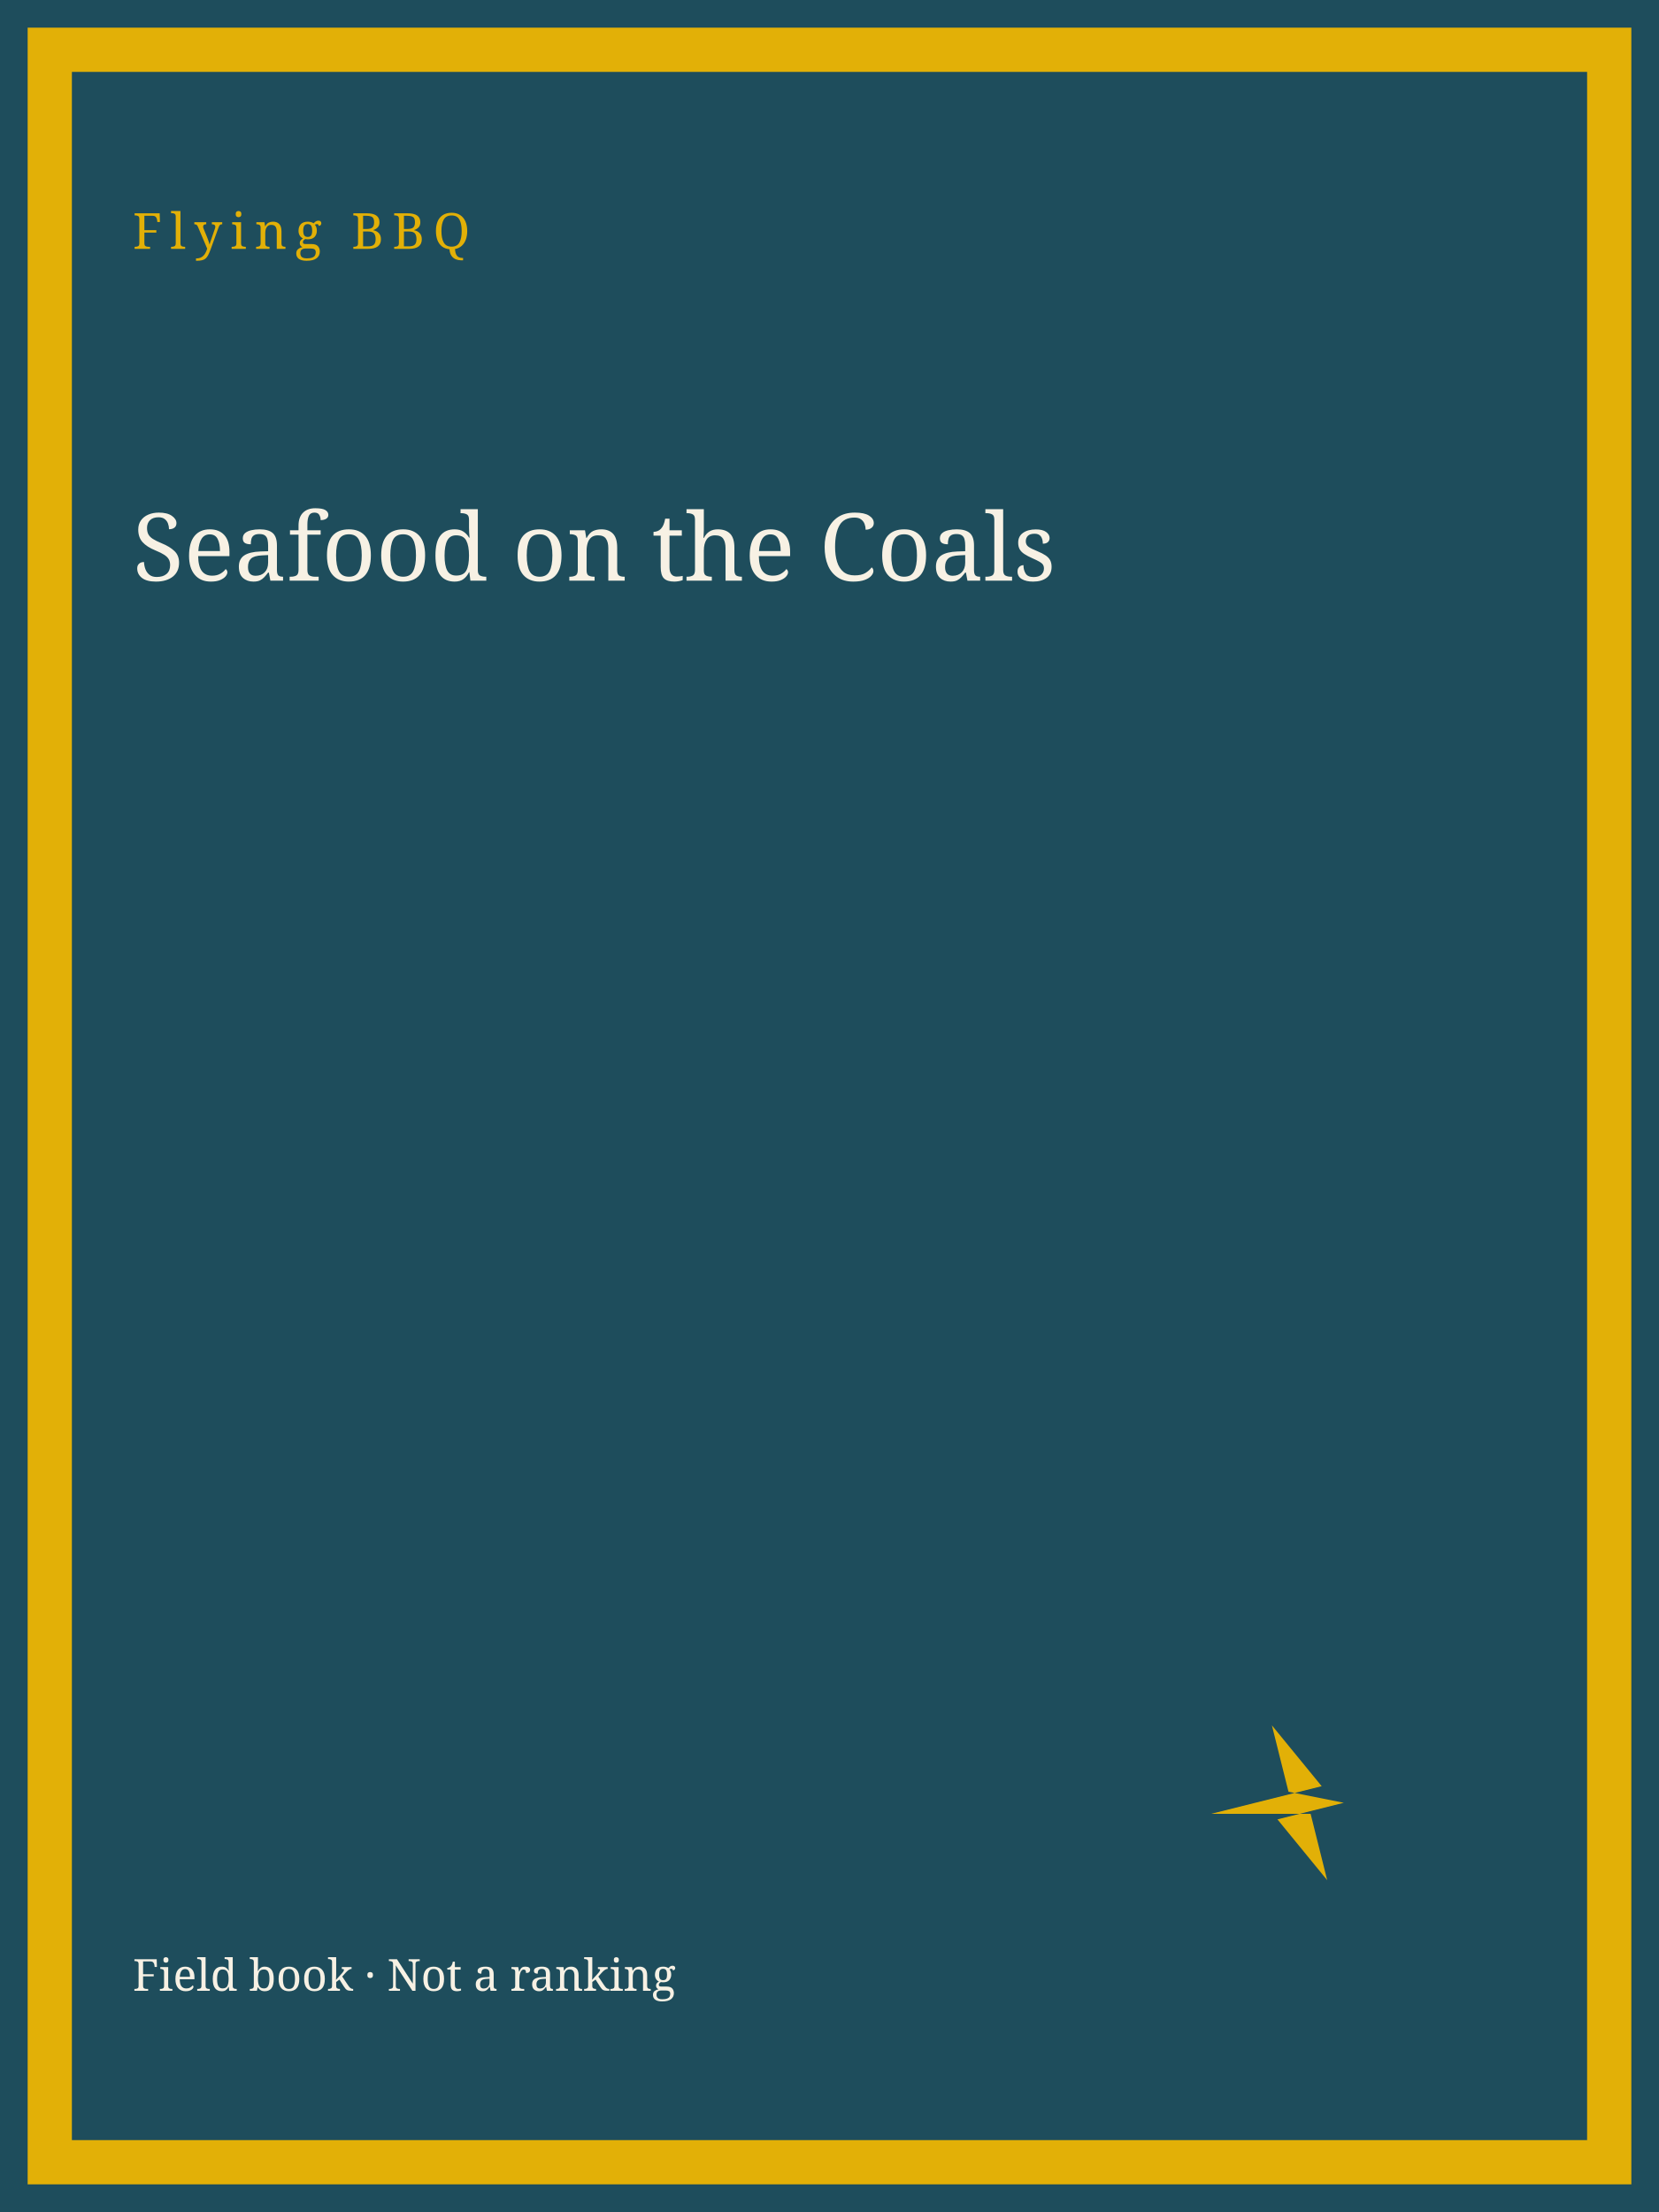
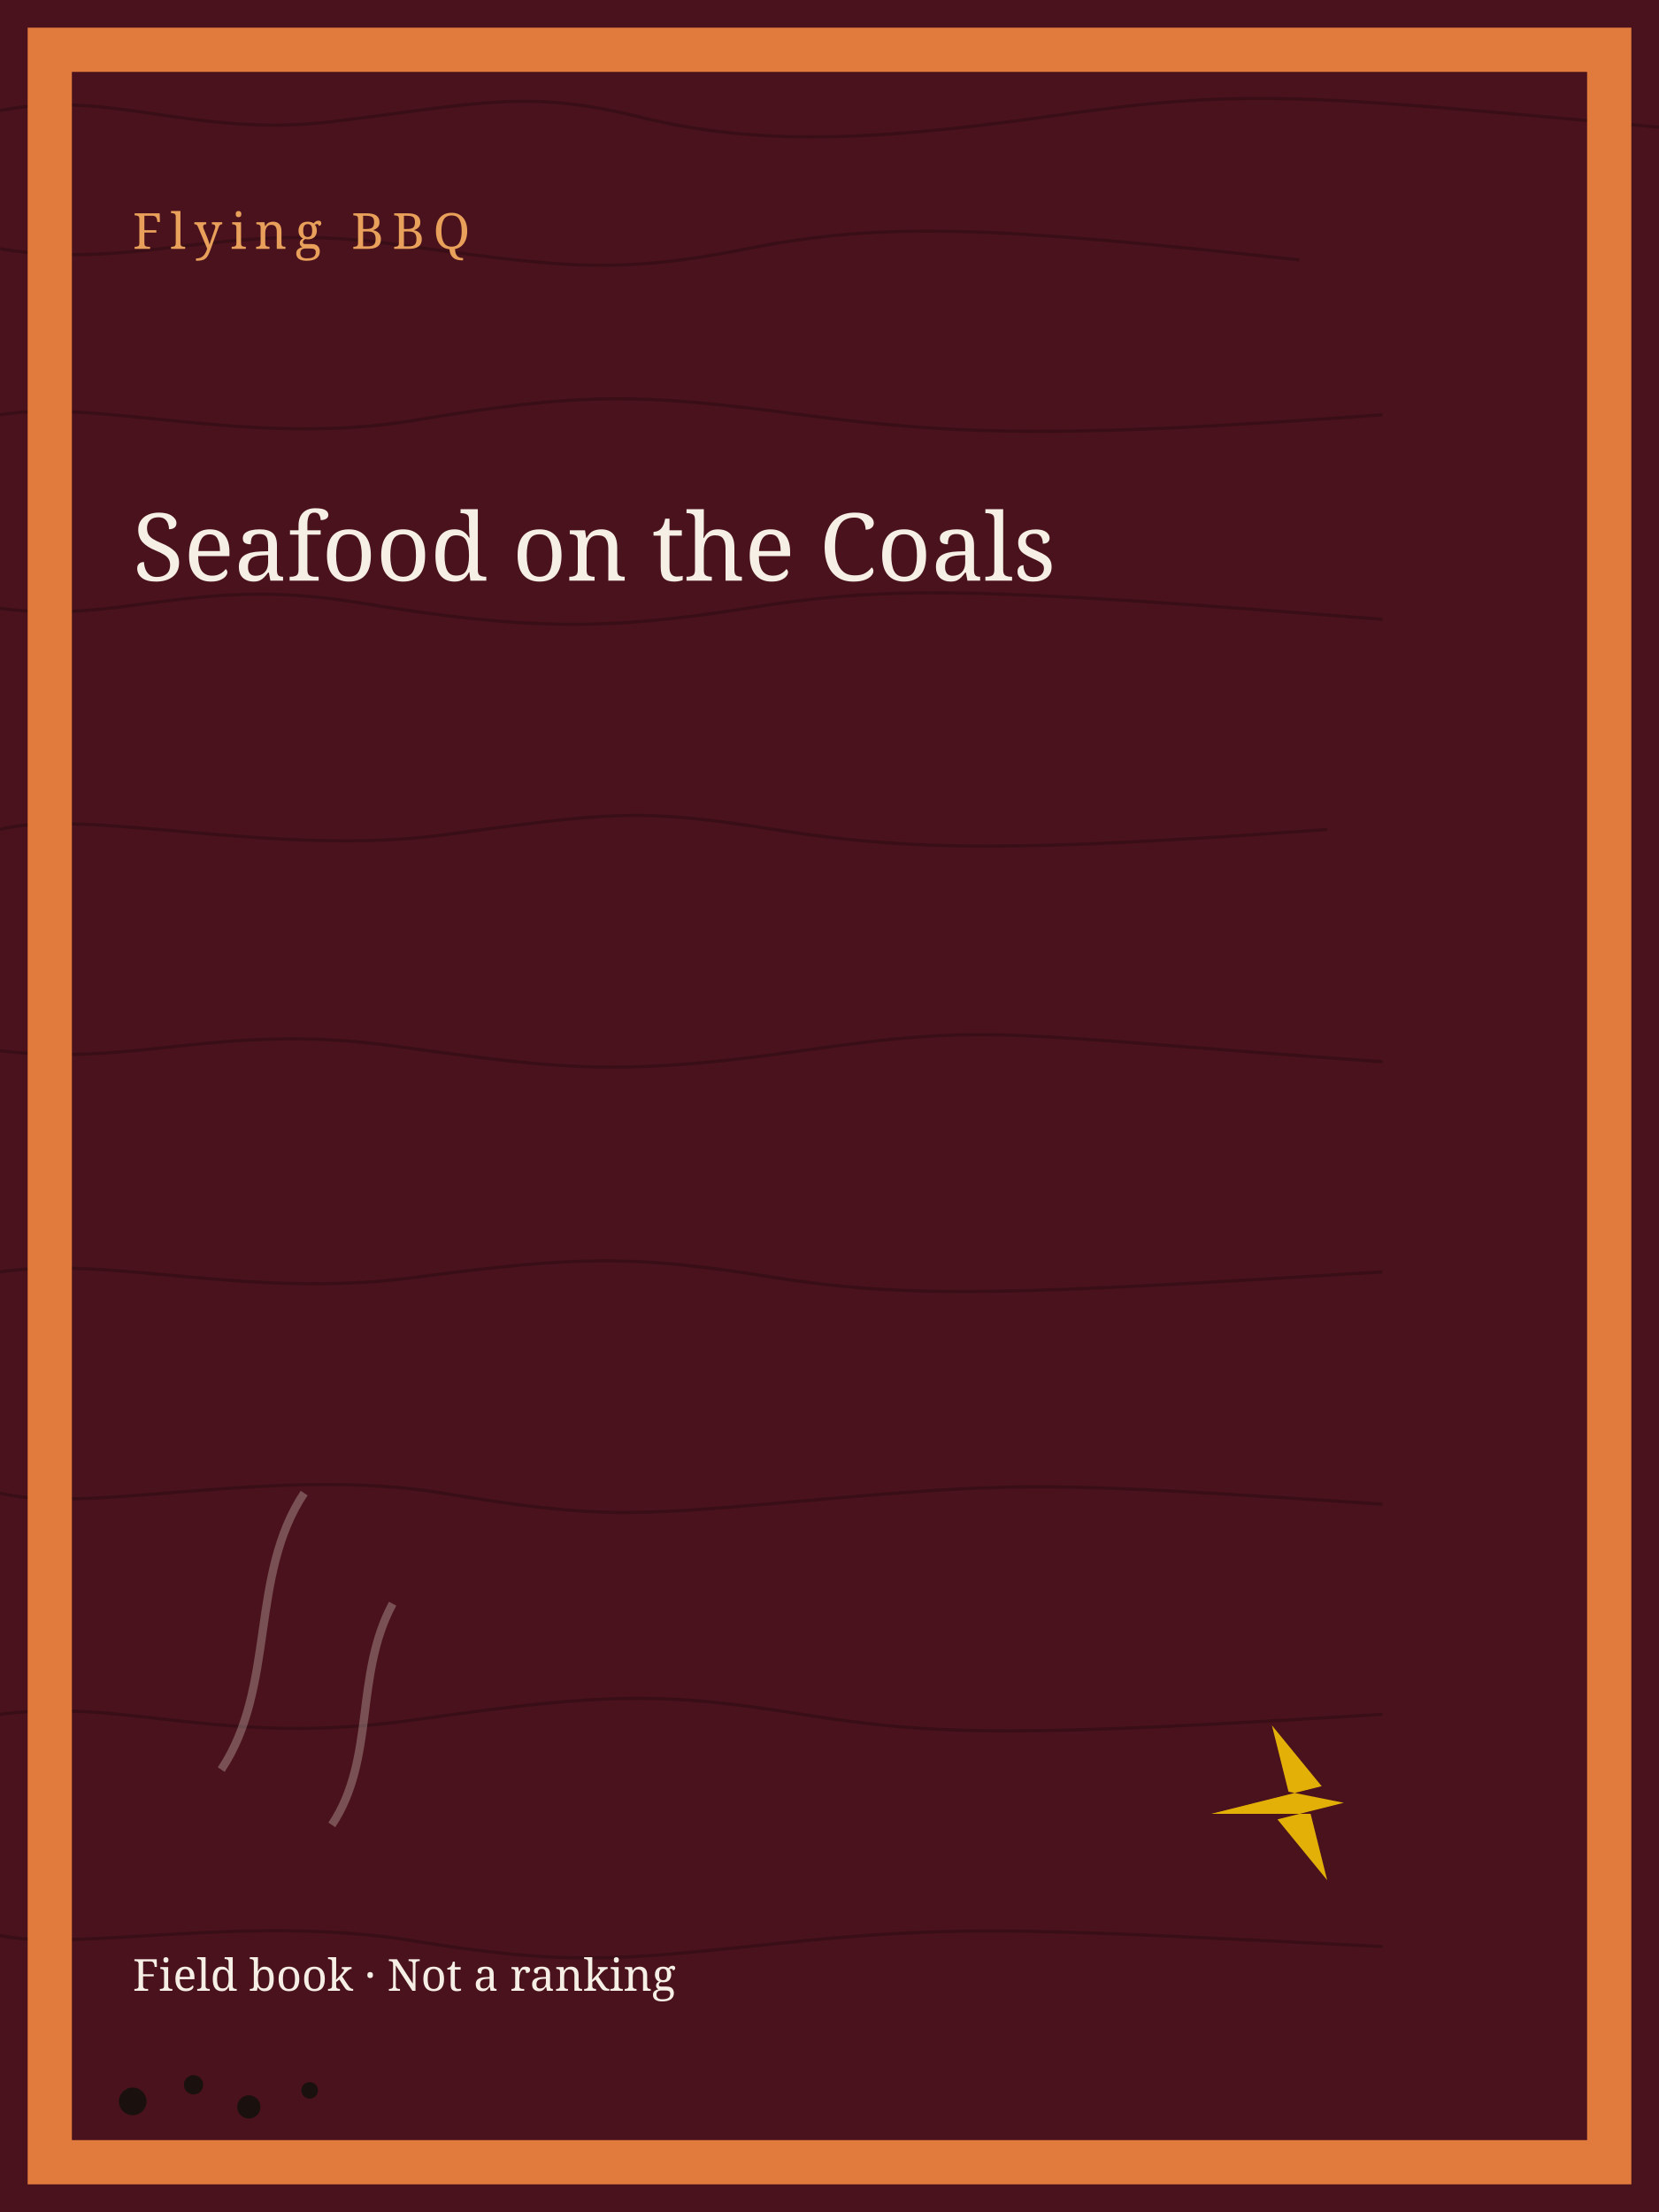
<svg xmlns="http://www.w3.org/2000/svg" viewBox="0 0 600 800">
-   <rect width="600" height="800" fill="#1e4d5c" />
-   <rect x="18" y="18" width="564" height="764" fill="none" stroke="#e2b007" stroke-width="16" />
-   <text x="48" y="90" fill="#e2b007" font-family="Georgia, serif" font-size="18" letter-spacing="3">Flying BBQ</text>
-   <text x="48" y="210" fill="#f7f1e4" font-family="Georgia, serif" font-size="34">Seafood on the Coals</text>
+   <rect width="600" height="800" fill="#4a121c" />
+   <g fill="none" stroke="#2a0a10" stroke-width="1.2" opacity="0.5">
+     <path d="M0 40c40-8 70 10 120 4s70-12 110-2 80 10 150 0 90-8 220 4" />
+     <path d="M0 90c50 8 80-10 140-2s80 12 130 2 90-8 200 4" />
+     <path d="M0 150c36-6 90 12 150 2s80-10 140-2 100 8 210 0" />
+     <path d="M0 220c44 6 70-12 130-2s90 10 140 2 80-8 230 4" />
+     <path d="M0 300c30-8 100 10 160 2s70-10 120-2 90 8 200 0" />
+     <path d="M0 380c48 6 80-10 140-2s80 12 150 2 70-6 210 4" />
+     <path d="M0 460c40-6 90 10 150 2s80-8 130 0 90 6 220-2" />
+     <path d="M0 540c32 8 100-10 160 0s70 8 140 2 80-6 200 2" />
+     <path d="M0 620c46-6 80 12 150 2s90-10 140-2 80 8 210 0" />
+     <path d="M0 700c28 6 90-8 150 2s80 6 140 0 90-4 210 2" />
+   </g>
+   <g fill="#1a100e">
+     <circle cx="48" cy="760" r="5" />
+     <circle cx="70" cy="754" r="3.5" />
+     <circle cx="90" cy="762" r="4.2" />
+     <circle cx="112" cy="756" r="3" />
+   </g>
+   <g fill="none" stroke="#f6efe6" stroke-width="3" opacity="0.28">
+     <path d="M80 640c20-30 10-70 30-100" />
+     <path d="M120 660c16-24 8-54 22-80" />
+   </g>
+   <rect x="18" y="18" width="564" height="764" fill="none" stroke="#e07a3d" stroke-width="16" />
+   <text x="48" y="90" fill="#e8a05a" font-family="Georgia, serif" font-size="18" letter-spacing="3">Flying BBQ</text>
+   <text x="48" y="210" fill="#f6efe6" font-family="Georgia, serif" font-size="34">Seafood on the Coals</text>
  <g transform="translate(430, 620)">
    <path d="M8 36l40-10-18-22 6 24 20 4-24 6 18 22-6-24z" fill="#e2b007" />
  </g>
-   <text x="48" y="720" fill="#f7f1e4" font-family="Georgia, serif" font-size="16">Field book · Not a ranking</text>
+   <text x="48" y="720" fill="#f6efe6" font-family="Georgia, serif" font-size="16">Field book · Not a ranking</text>
</svg>
